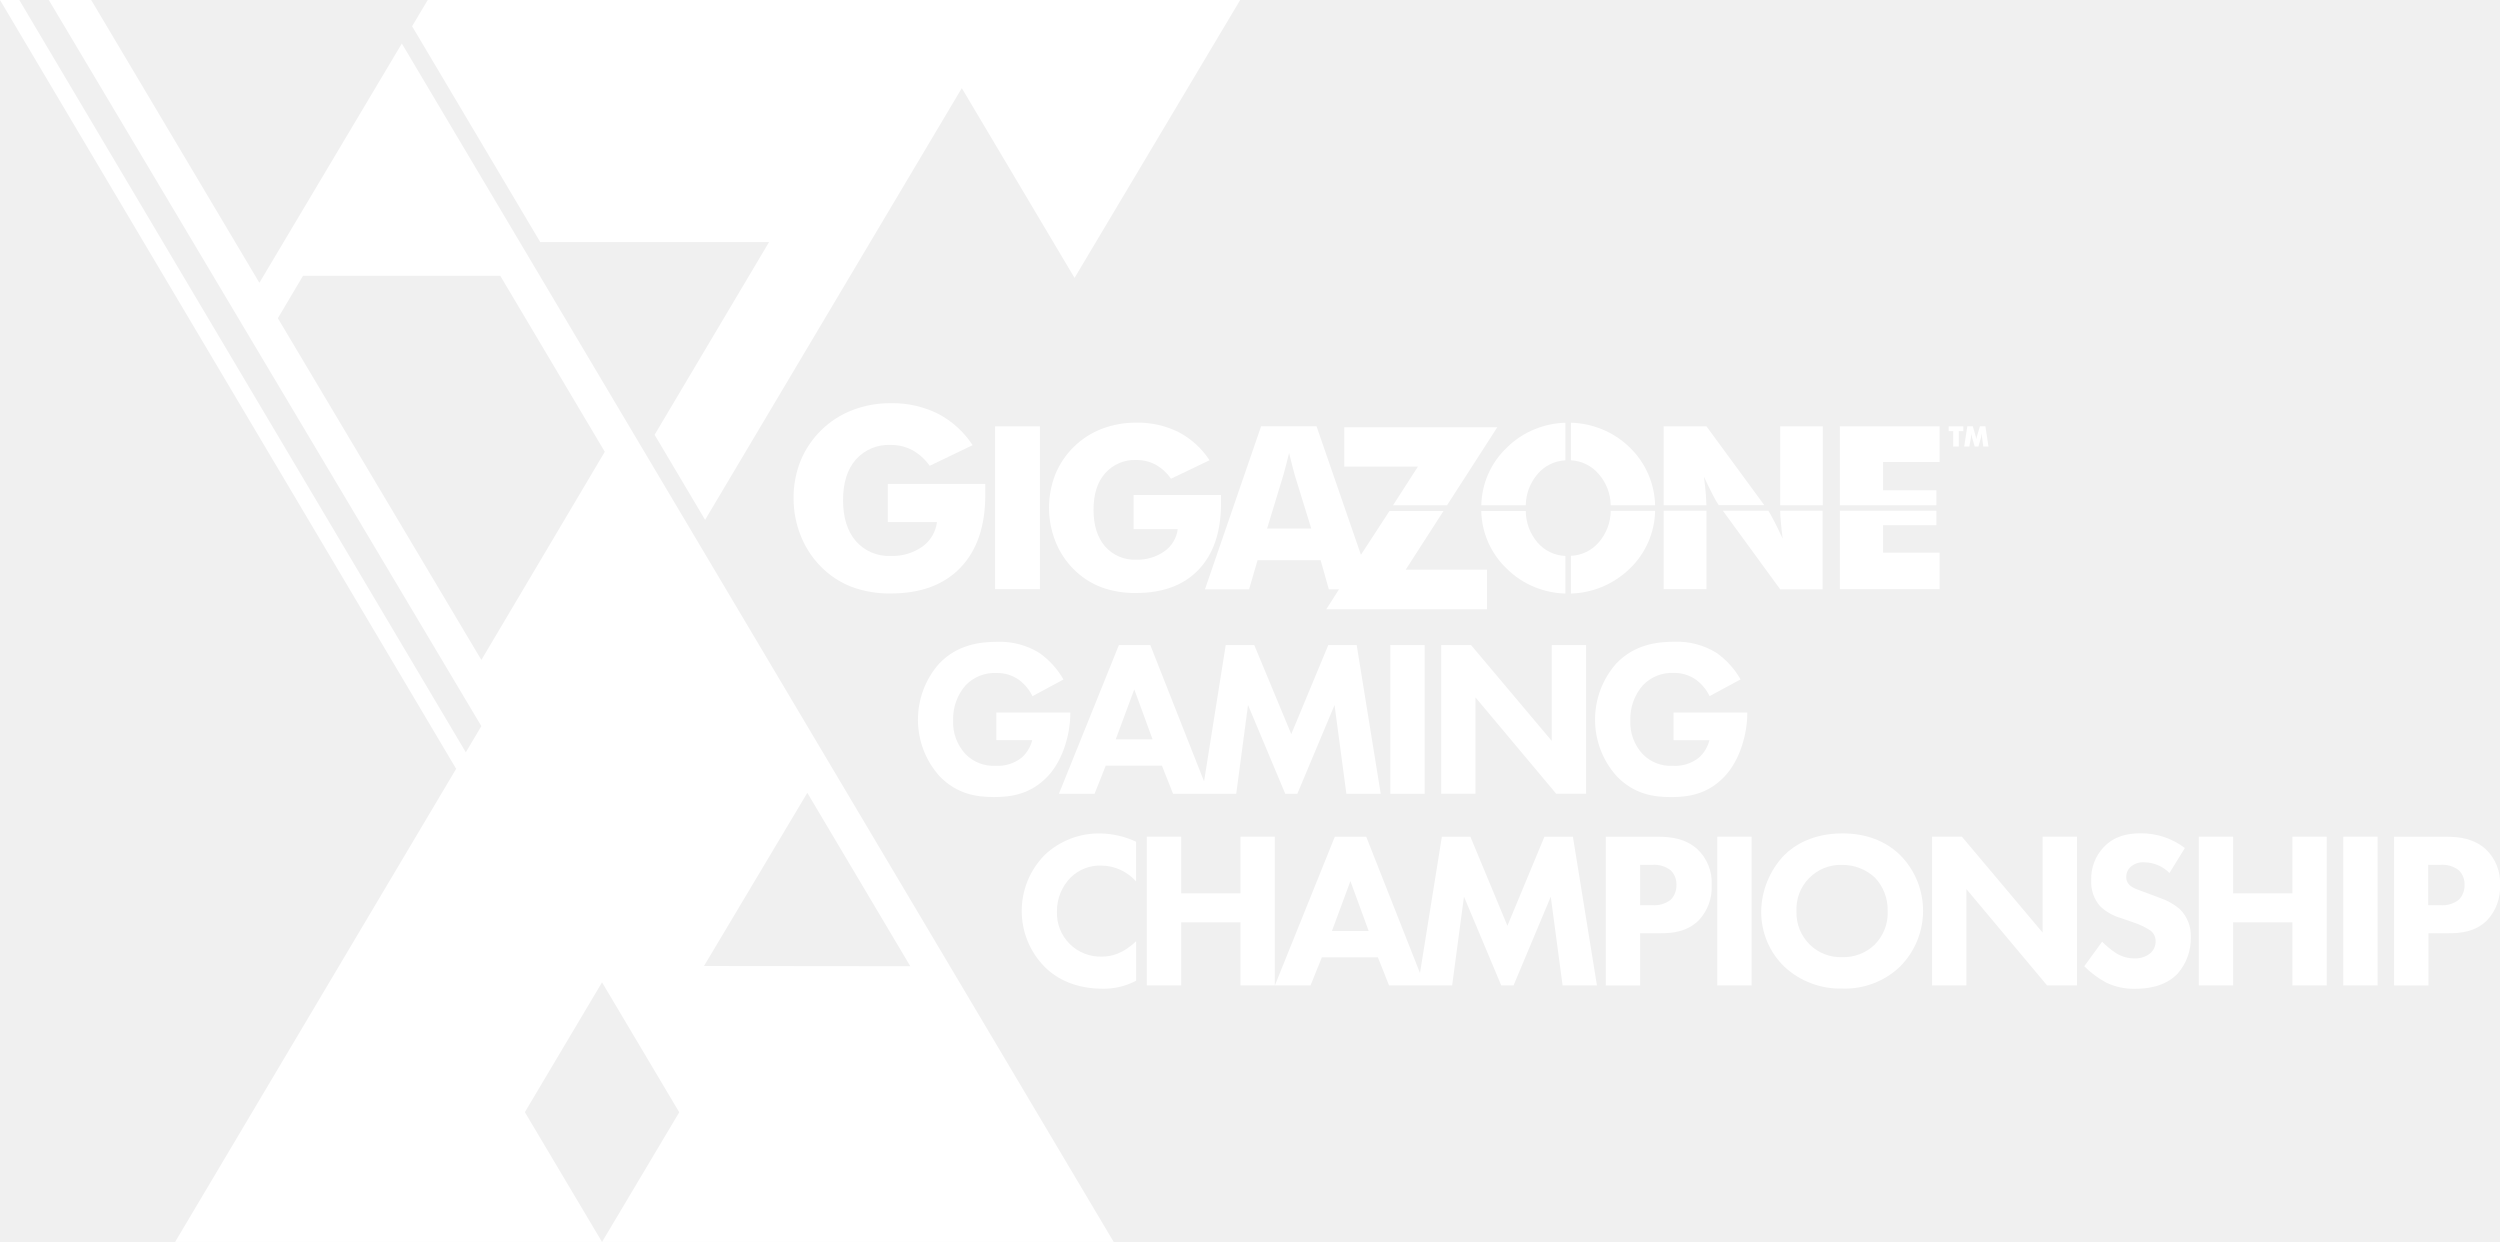
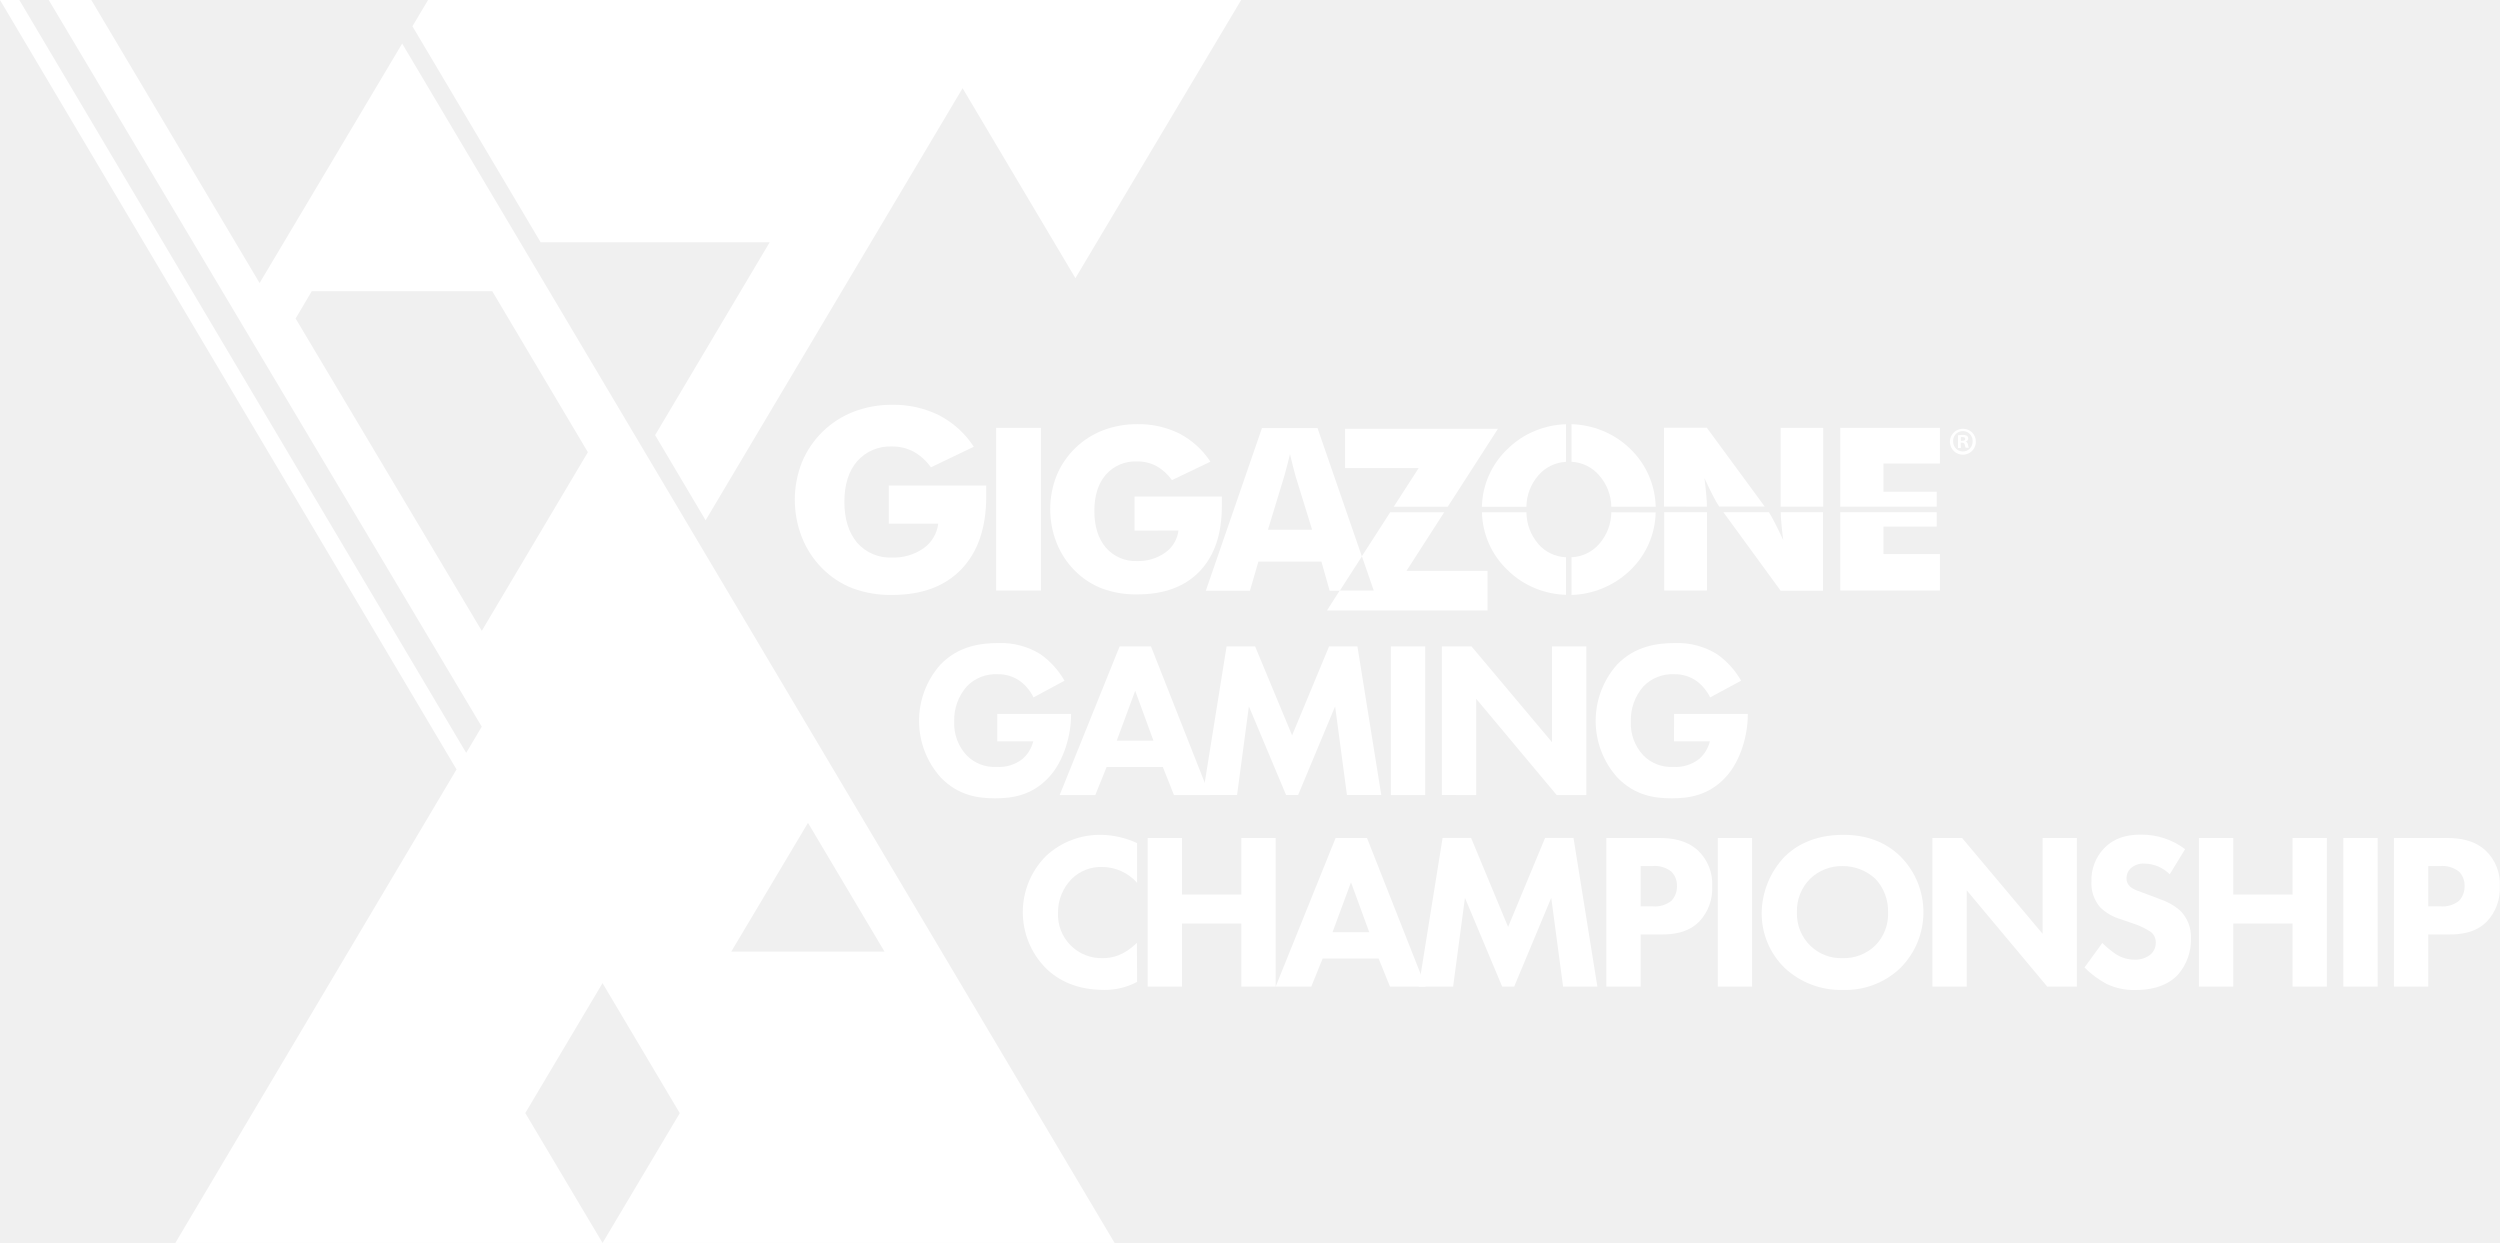
- <svg xmlns="http://www.w3.org/2000/svg" viewBox="0 0 589.67 292.94">
+ <svg xmlns="http://www.w3.org/2000/svg" viewBox="0 0 590.05 293.36">
  <defs>
    <style>.a{fill:#fff;}</style>
  </defs>
-   <path class="a" d="M210.11,104.95a10.6,10.6,0,0,1,5.08,1.22,12.32,12.32,0,0,1,4.09,3.7L229.41,105a21.78,21.78,0,0,0-8.16-7.41,24.06,24.06,0,0,0-11.14-2.49,24.81,24.81,0,0,0-9,1.61,21.7,21.7,0,0,0-12.29,12,23.2,23.2,0,0,0-1.64,8.83,23.43,23.43,0,0,0,1.68,8.8,21.64,21.64,0,0,0,4.73,7.28,20.53,20.53,0,0,0,7.25,4.79,25.6,25.6,0,0,0,9.27,1.57q10.6,0,16.45-6.11t5.84-17.18q0-1,0-1.55t0-1h-23v9H221a8.35,8.35,0,0,1-3.47,5.81,12.21,12.21,0,0,1-7.42,2.18,10.31,10.31,0,0,1-8.26-3.52q-3-3.52-3-9.64t3-9.56A10.33,10.33,0,0,1,210.11,104.95Z" transform="translate(0 0)" />
-   <rect class="a" x="234.71" y="100.56" width="10.57" height="38.4" />
-   <path class="a" d="M268,108.5a9.49,9.49,0,0,1,4.55,1.09,11,11,0,0,1,3.66,3.32l9.08-4.35a19.51,19.51,0,0,0-7.3-6.64,21.55,21.55,0,0,0-10-2.23,22.21,22.21,0,0,0-8.07,1.44,19.43,19.43,0,0,0-11,10.74,21.68,21.68,0,0,0,0,15.79,19.39,19.39,0,0,0,4.24,6.52,18.38,18.38,0,0,0,6.49,4.29,22.91,22.91,0,0,0,8.3,1.4q9.49,0,14.73-5.47T288,119q0-.92,0-1.39t0-.86H267.38v8.05h10.41a7.48,7.48,0,0,1-3.11,5.21,10.93,10.93,0,0,1-6.65,2,9.24,9.24,0,0,1-7.4-3.15q-2.7-3.15-2.7-8.63t2.7-8.56A9.25,9.25,0,0,1,268,108.5Z" transform="translate(0 0)" />
-   <path class="a" d="M294.62,139l2-6.87h14.87l1.94,6.87h2.4l-3,4.7h37.9v-9.34H331.57l8.9-13.83H327.73L321,130.86l-10.47-30.31H297.45L284.21,139Zm8.1-27q.34-1.18.67-2.47t.67-2.7l.81,3.3q.32,1.29.5,1.86l3.91,12.67H298.87Z" transform="translate(0 0)" />
-   <path class="a" d="M402.36,116.69q-.14-1.86-.46-4.27,1.13,2.46,2.08,4.29a22,22,0,0,0,1.4,2.43l0,0h10.75L402.5,100.56H392.4v18.61h10.09C402.47,118.41,402.43,117.59,402.36,116.69Z" transform="translate(0 0)" />
-   <rect class="a" x="419.89" y="100.56" width="10.05" height="18.61" />
-   <rect class="a" x="392.4" y="120.47" width="10.1" height="18.48" />
-   <path class="a" d="M419.89,139h10V120.47h-10c0,.72.06,1.5.13,2.35q.14,1.86.46,4.25-1.15-2.52-2.11-4.34-.84-1.6-1.27-2.26H406.37Z" transform="translate(0 0)" />
-   <polygon class="a" points="457.49 130.35 444.16 130.35 444.16 123.87 456.73 123.87 456.73 120.47 433.96 120.47 433.96 138.95 457.49 138.95 457.49 130.35" />
-   <polygon class="a" points="456.73 115.64 444.16 115.64 444.16 108.97 457.49 108.97 457.49 100.56 433.96 100.56 433.96 119.17 456.73 119.17 456.73 115.64" />
-   <path class="a" d="M384.45,134.08a19.43,19.43,0,0,0,5.94-13.59H379.92a11.51,11.51,0,0,1-2.82,7.43,9.15,9.15,0,0,1-6.57,3.18V140a20.63,20.63,0,0,0,7.21-1.52A21,21,0,0,0,384.45,134.08Z" transform="translate(0 0)" />
-   <path class="a" d="M377.06,111.78a11.46,11.46,0,0,1,2.86,7.4h10.47a19.59,19.59,0,0,0-5.94-13.59,20.32,20.32,0,0,0-6.67-4.37,20.8,20.8,0,0,0-7.25-1.52v8.87A9.19,9.19,0,0,1,377.06,111.78Z" transform="translate(0 0)" />
-   <polygon class="a" points="328.57 119.18 341.31 119.18 353.16 100.78 317.07 100.78 317.07 110.06 334.44 110.06 328.57 119.18" />
-   <path class="a" d="M369.22,140v-8.87a9.12,9.12,0,0,1-6.56-3.15,11.56,11.56,0,0,1-2.78-7.45h-10.5a19.36,19.36,0,0,0,6,13.59,20.09,20.09,0,0,0,6.62,4.37A20.64,20.64,0,0,0,369.22,140Z" transform="translate(0 0)" />
-   <path class="a" d="M349.38,119.18h10.5a11.52,11.52,0,0,1,2.82-7.41,9.13,9.13,0,0,1,6.52-3.19V99.71a20.6,20.6,0,0,0-7.21,1.52,20.09,20.09,0,0,0-6.62,4.37,19.31,19.31,0,0,0-6,13.59Z" transform="translate(0 0)" />
-   <polygon class="a" points="460.7 105.33 462.01 105.33 462.01 101.69 463.08 101.69 463.08 100.56 459.63 100.56 459.63 101.69 460.7 101.69 460.7 105.33" />
-   <path class="a" d="M464.88,103.27c0-.18,0-.35.06-.53s0-.36,0-.54a5.32,5.32,0,0,0,.18.75l0,.14.65,2.24h.87l.65-2.24,0-.14a5.78,5.78,0,0,0,.18-.76c0,.21,0,.41,0,.58s0,.34.05.49l.28,2.07h1.22l-.73-4.78h-1.29l-.73,2.46q-.06.22-.1.37a2.37,2.37,0,0,0,0,.28,3.22,3.22,0,0,0-.13-.57l0-.08-.72-2.47h-1.29l-.74,4.78h1.21Z" transform="translate(0 0)" />
-   <path class="a" d="M234.51,188c4.15,0,8.62-.74,12.52-4.79s5.42-10.52,5.42-14.78v-.37H235v6.52h8.47a8.19,8.19,0,0,1-2.52,4.15,9,9,0,0,1-6.1,1.89,9.22,9.22,0,0,1-7.1-2.73,11,11,0,0,1-2.94-8,12,12,0,0,1,3-8.31,9.49,9.49,0,0,1,7.26-2.84,8.8,8.8,0,0,1,5.36,1.68,10.62,10.62,0,0,1,3.1,3.79l7.31-3.94a19.4,19.4,0,0,0-5.68-6.26,17.68,17.68,0,0,0-9.83-2.63c-4.15,0-9.47.63-13.78,5.1a20,20,0,0,0,.11,26.66C225.78,187.33,230.3,188,234.51,188Z" transform="translate(0 0)" />
-   <path class="a" d="M260.81,180.6h13.25l2.63,6.63h14.89l2.79-20.93,8.78,20.93H306l8.78-20.93,2.79,20.93h8.1L320,152.15H313.3l-8.73,21-8.73-21h-6.73L284,184.3l-12.68-32.15h-7.41l-14.15,35.08h8.41Zm6.73-18,4.31,11.78h-8.68Z" transform="translate(0 0)" />
-   <rect class="a" x="327.93" y="152.15" width="8.1" height="35.08" />
-   <polygon class="a" points="339.93 152.15 339.93 187.22 348.02 187.22 348.02 164.5 367.06 187.22 374.11 187.22 374.11 152.15 366.01 152.15 366.01 174.76 346.97 152.15 339.93 152.15" />
-   <path class="a" d="M394.78,158.72a8.8,8.8,0,0,1,5.36,1.68,10.62,10.62,0,0,1,3.1,3.79l7.31-3.94a19.39,19.39,0,0,0-5.68-6.26,17.68,17.68,0,0,0-9.83-2.63c-4.15,0-9.47.63-13.78,5.1a20,20,0,0,0,.1,26.66c4.1,4.21,8.62,4.89,12.83,4.89s8.62-.74,12.51-4.79,5.42-10.52,5.42-14.78v-.37H394.73v6.52h8.47a8.2,8.2,0,0,1-2.52,4.15,9,9,0,0,1-6.1,1.89,9.22,9.22,0,0,1-7.1-2.73,11,11,0,0,1-2.94-8,12,12,0,0,1,3-8.31A9.49,9.49,0,0,1,394.78,158.72Z" transform="translate(0 0)" />
-   <path class="a" d="M246.46,201.61a18.79,18.79,0,0,0,0,26.5c2.94,2.89,7.31,5.1,13.78,5.1a16.31,16.31,0,0,0,7.73-1.89V222c-3.1,3-5.94,3.63-8,3.63A10.26,10.26,0,0,1,249.3,215a11.23,11.23,0,0,1,3.31-8.1,9.84,9.84,0,0,1,7.15-2.74,11.12,11.12,0,0,1,8.2,3.73v-9.36a20.89,20.89,0,0,0-8.41-1.95A18.62,18.62,0,0,0,246.46,201.61Z" transform="translate(0 0)" />
-   <polygon class="a" points="292.59 210.71 278.6 210.71 278.6 197.35 270.5 197.35 270.5 232.43 278.6 232.43 278.6 217.55 292.59 217.55 292.59 232.43 300.69 232.43 300.69 197.35 292.59 197.35 292.59 210.71" />
-   <path class="a" d="M364.28,197.36l-8.73,21-8.73-21h-6.73l-5.16,32.15-12.68-32.15h-7.41L300.7,232.43h8.41l2.68-6.63H325l2.63,6.63h14.89l2.79-20.93,8.78,20.93H357l8.78-20.93,2.79,20.93h8.1L371,197.36ZM314.16,219.6l4.36-11.78,4.31,11.78Z" transform="translate(0 0)" />
-   <path class="a" d="M400.31,200.25c-2.79-2.47-6.15-2.89-9.2-2.89H378.75v35.08h8.1V220.12h4.94c2.47,0,6.15-.26,8.94-3.1a11.28,11.28,0,0,0,3-8.26A10.79,10.79,0,0,0,400.31,200.25Zm-6.21,11.94a6.2,6.2,0,0,1-4.36,1.31h-2.89V204h2.73a6.31,6.31,0,0,1,4.52,1.31,4.63,4.63,0,0,1,1.32,3.42A4.88,4.88,0,0,1,394.11,212.19Z" transform="translate(0 0)" />
-   <rect class="a" x="405.05" y="197.35" width="8.1" height="35.08" />
-   <path class="a" d="M434.56,196.57c-7,0-11.36,2.79-13.73,5.15a19.58,19.58,0,0,0-5.42,13.3,17.91,17.91,0,0,0,5.47,13,19.31,19.31,0,0,0,13.67,5.15,18.73,18.73,0,0,0,13.57-5.15,18.66,18.66,0,0,0,0-26.4C444.6,198.25,440,196.57,434.56,196.57Zm7.68,26.19a10.62,10.62,0,0,1-7.78,3,10.31,10.31,0,0,1-7.52-2.89,10.47,10.47,0,0,1-3.21-7.89A10.44,10.44,0,0,1,434.51,204a11.25,11.25,0,0,1,7.73,3,11.05,11.05,0,0,1,3,7.89A10.51,10.51,0,0,1,442.23,222.75Z" transform="translate(0 0)" />
-   <polygon class="a" points="481.79 219.97 462.75 197.35 455.71 197.35 455.71 232.43 463.81 232.43 463.81 209.71 482.84 232.43 489.89 232.43 489.89 197.35 481.79 197.35 481.79 219.97" />
-   <path class="a" d="M509.35,211.76l-2.63-1c-2.37-.89-3.58-1.21-4.42-2a2.46,2.46,0,0,1-.79-1.95,3.13,3.13,0,0,1,.89-2.21,4.38,4.38,0,0,1,3.42-1.21,8.54,8.54,0,0,1,5.89,2.52l3.63-5.89a17,17,0,0,0-10.41-3.47c-3.26,0-6.21.68-8.68,3.21a10.78,10.78,0,0,0-3,7.89,8.62,8.62,0,0,0,2.1,6.1,11.82,11.82,0,0,0,4.89,2.79l2.89,1a17.1,17.1,0,0,1,4.1,1.95,3.09,3.09,0,0,1,1.21,2.52,3.63,3.63,0,0,1-1.26,2.84,5.6,5.6,0,0,1-3.68,1.21,8.14,8.14,0,0,1-4.42-1.26,21.41,21.41,0,0,1-3.26-2.68l-4.21,5.79a22.31,22.31,0,0,0,5.15,3.84,14.87,14.87,0,0,0,6.94,1.47c2.31,0,6.84-.32,9.94-3.58a12.57,12.57,0,0,0,3.1-8.68,8.75,8.75,0,0,0-2.58-6.52A14.07,14.07,0,0,0,509.35,211.76Z" transform="translate(0 0)" />
-   <polygon class="a" points="540.7 210.71 526.72 210.71 526.72 197.35 518.62 197.35 518.62 232.43 526.72 232.43 526.72 217.55 540.7 217.55 540.7 232.43 548.8 232.43 548.8 197.35 540.7 197.35 540.7 210.71" />
-   <rect class="a" x="552.7" y="197.35" width="8.1" height="35.08" />
-   <path class="a" d="M586.25,200.25c-2.79-2.47-6.15-2.89-9.2-2.89H564.69v35.08h8.1V220.12h4.94c2.47,0,6.15-.26,8.94-3.1a11.28,11.28,0,0,0,3-8.26A10.78,10.78,0,0,0,586.25,200.25ZM580,212.19a6.21,6.21,0,0,1-4.37,1.31h-2.89V204h2.74A6.32,6.32,0,0,1,580,205.3a4.63,4.63,0,0,1,1.31,3.42A4.89,4.89,0,0,1,580,212.19Z" transform="translate(0 0)" />
-   <polygon class="a" points="181.4 57.09 154.4 102.55 166.31 122.62 226.86 20.79 253.45 65.55 292.52 0 100.89 0 97.2 6.19 127.42 57.09 181.4 57.09" />
-   <path class="a" d="M94.78,10.26,61.18,66.7,21.51,0h-10l102,171.23,0,.08h0l-3.64,6.13h0L4.55,0H0L107.59,181.34,41.3,292.94H142L123.8,262.32,142,231.7l18.21,30.65L142,292.94H262.69Zm18.76,145.4-48-80.6,5.93-10H118l24.65,41.5Zm52.51,72.19L190.42,187l24.29,40.9Z" transform="translate(0 0)" />
+   <path class="a" d="M235,168.08h17.41v.37c0,4.26-1.52,10.73-5.42,14.78S238.67,188,234.51,188s-8.73-.68-12.83-4.89a20,20,0,0,1-.11-26.66c4.31-4.47,9.62-5.1,13.78-5.1a17.68,17.68,0,0,1,9.83,2.63,19.4,19.4,0,0,1,5.68,6.26l-7.31,3.94a10.62,10.62,0,0,0-3.1-3.79,8.8,8.8,0,0,0-5.36-1.68,9.49,9.49,0,0,0-7.26,2.84,12,12,0,0,0-3,8.31,11,11,0,0,0,2.94,8,9.22,9.22,0,0,0,7.1,2.73,9,9,0,0,0,6.1-1.89,8.19,8.19,0,0,0,2.52-4.15H235Z" transform="translate(0.38 0.42)" />
+   <path class="a" d="M274.07,180.6H260.81l-2.68,6.63h-8.41l14.15-35.08h7.41l13.83,35.08H276.7Zm-2.21-6.2-4.31-11.78-4.36,11.78Z" transform="translate(0.38 0.42)" />
+   <path class="a" d="M283.49,187.22l5.63-35.08h6.73l8.73,21,8.73-21H320l5.63,35.08h-8.1l-2.79-20.93L306,187.22h-2.84l-8.78-20.93-2.79,20.93Z" transform="translate(0.38 0.42)" />
+   <path class="a" d="M336,152.15v35.08h-8.1V152.15Z" transform="translate(0.38 0.42)" />
+   <path class="a" d="M339.93,187.22V152.15h7l19,22.61V152.15h8.1v35.08h-7l-19-22.72v22.72Z" transform="translate(0.38 0.42)" />
+   <path class="a" d="M394.73,168.08h17.4v.37c0,4.26-1.52,10.73-5.42,14.78S398.36,188,394.2,188s-8.73-.68-12.83-4.89a20,20,0,0,1-.1-26.66c4.31-4.47,9.62-5.1,13.78-5.1a17.67,17.67,0,0,1,9.83,2.63,19.39,19.39,0,0,1,5.68,6.26l-7.31,3.94a10.62,10.62,0,0,0-3.1-3.79,8.8,8.8,0,0,0-5.36-1.68,9.49,9.49,0,0,0-7.26,2.84,12,12,0,0,0-3,8.31,11,11,0,0,0,2.94,8,9.22,9.22,0,0,0,7.1,2.73,9,9,0,0,0,6.1-1.89,8.2,8.2,0,0,0,2.52-4.15h-8.47Z" transform="translate(0.38 0.42)" />
+   <path class="a" d="M268,231.33a16.31,16.31,0,0,1-7.73,1.89c-6.47,0-10.83-2.21-13.78-5.1a18.79,18.79,0,0,1,0-26.5,18.62,18.62,0,0,1,13.09-5,20.89,20.89,0,0,1,8.41,1.95v9.36a11.12,11.12,0,0,0-8.2-3.73,9.84,9.84,0,0,0-7.15,2.74,11.23,11.23,0,0,0-3.31,8.1,10.26,10.26,0,0,0,10.62,10.68c2.1,0,4.94-.58,8-3.63Z" transform="translate(0.38 0.42)" />
+   <path class="a" d="M278.6,210.71h14V197.36h8.1v35.08h-8.1V217.55h-14v14.88h-8.1V197.36h8.1Z" transform="translate(0.38 0.42)" />
+   <path class="a" d="M325,225.81H311.79l-2.68,6.63H300.7l14.15-35.08h7.41l13.83,35.08h-8.41Zm-2.21-6.21-4.31-11.78-4.36,11.78Z" transform="translate(0.38 0.42)" />
+   <path class="a" d="M334.47,232.43l5.63-35.08h6.73l8.73,21,8.73-21H371l5.63,35.08h-8.1l-2.79-20.93L357,232.43h-2.84l-8.78-20.93-2.79,20.93Z" transform="translate(0.38 0.42)" />
+   <path class="a" d="M391.11,197.36c3.05,0,6.42.42,9.2,2.89a10.79,10.79,0,0,1,3.42,8.52,11.28,11.28,0,0,1-3,8.26c-2.79,2.84-6.47,3.1-8.94,3.1h-4.94v12.31h-8.1V197.36Zm-4.26,16.14h2.89a6.2,6.2,0,0,0,4.36-1.31,4.88,4.88,0,0,0,1.32-3.47,4.63,4.63,0,0,0-1.32-3.42,6.31,6.31,0,0,0-4.52-1.31h-2.73Z" transform="translate(0.38 0.42)" />
+   <path class="a" d="M413.15,197.36v35.08h-8.1V197.36Z" transform="translate(0.38 0.42)" />
+   <path class="a" d="M448.12,201.67a18.66,18.66,0,0,1,0,26.4,18.73,18.73,0,0,1-13.57,5.15,19.31,19.31,0,0,1-13.67-5.15,17.91,17.91,0,0,1-5.47-13,19.58,19.58,0,0,1,5.42-13.3c2.37-2.37,6.73-5.15,13.73-5.15C440,196.57,444.6,198.25,448.12,201.67ZM426.83,207a10.74,10.74,0,0,0-3.1,7.94,10.47,10.47,0,0,0,3.21,7.89,10.31,10.31,0,0,0,7.52,2.89,10.62,10.62,0,0,0,7.78-3,10.51,10.51,0,0,0,3-7.84,11.05,11.05,0,0,0-3-7.89,11.25,11.25,0,0,0-7.73-3A10.76,10.76,0,0,0,426.83,207Z" transform="translate(0.38 0.42)" />
+   <path class="a" d="M455.71,232.43V197.36h7l19,22.61V197.36h8.1v35.08h-7l-19-22.72v22.72Z" transform="translate(0.38 0.42)" />
+   <path class="a" d="M511.72,205.93a8.54,8.54,0,0,0-5.89-2.52,4.38,4.38,0,0,0-3.42,1.21,3.13,3.13,0,0,0-.89,2.21,2.46,2.46,0,0,0,.79,1.95c.84.79,2.05,1.11,4.42,2l2.63,1a14.07,14.07,0,0,1,4.79,2.68,8.75,8.75,0,0,1,2.58,6.52,12.57,12.57,0,0,1-3.1,8.68c-3.1,3.26-7.62,3.58-9.94,3.58a14.87,14.87,0,0,1-6.94-1.47,22.31,22.31,0,0,1-5.15-3.84l4.21-5.79a21.41,21.41,0,0,0,3.26,2.68,8.14,8.14,0,0,0,4.42,1.26,5.6,5.6,0,0,0,3.68-1.21,3.63,3.63,0,0,0,1.26-2.84,3.09,3.09,0,0,0-1.21-2.52,17.1,17.1,0,0,0-4.1-1.95l-2.89-1a11.82,11.82,0,0,1-4.89-2.79,8.62,8.62,0,0,1-2.1-6.1,10.78,10.78,0,0,1,3-7.89c2.47-2.52,5.42-3.21,8.68-3.21A17,17,0,0,1,515.35,200Z" transform="translate(0.38 0.42)" />
+   <path class="a" d="M526.71,210.71h14V197.36h8.1v35.08h-8.1V217.55h-14v14.88h-8.1V197.36h8.1Z" transform="translate(0.38 0.42)" />
+   <path class="a" d="M560.8,197.36v35.08h-8.1V197.36Z" transform="translate(0.38 0.42)" />
+   <path class="a" d="M577,197.36c3.05,0,6.42.42,9.2,2.89a10.78,10.78,0,0,1,3.42,8.52,11.28,11.28,0,0,1-3,8.26c-2.79,2.84-6.47,3.1-8.94,3.1h-4.94v12.31h-8.1V197.36Zm-4.26,16.14h2.89a6.21,6.21,0,0,0,4.37-1.31,4.89,4.89,0,0,0,1.31-3.47A4.63,4.63,0,0,0,580,205.3a6.32,6.32,0,0,0-4.52-1.31h-2.74Z" transform="translate(0.38 0.42)" />
+   <path class="a" d="M209.39,123.17v-9h23q0,.44,0,1t0,1.55q0,11.07-5.84,17.18T210.12,140a25.61,25.61,0,0,1-9.27-1.57,20.54,20.54,0,0,1-7.25-4.79,21.64,21.64,0,0,1-4.73-7.28,24.21,24.21,0,0,1,0-17.63,21.7,21.7,0,0,1,12.29-12,24.81,24.81,0,0,1,9-1.61,24.05,24.05,0,0,1,11.14,2.49,21.78,21.78,0,0,1,8.16,7.41l-10.13,4.86a12.33,12.33,0,0,0-4.08-3.7,10.61,10.61,0,0,0-5.08-1.22,10.33,10.33,0,0,0-8.26,3.5q-3,3.5-3,9.56t3,9.64a10.31,10.31,0,0,0,8.26,3.51,12.21,12.21,0,0,0,7.42-2.18,8.35,8.35,0,0,0,3.47-5.81Z" transform="translate(0.38 0.42)" />
+   <rect class="a" x="235.11" y="100.98" width="10.57" height="38.4" />
+   <path class="a" d="M267.39,124.82v-8.05H288c0,.26,0,.55,0,.87s0,.78,0,1.39q0,9.91-5.23,15.38T268,139.87a22.92,22.92,0,0,1-8.3-1.4,18.38,18.38,0,0,1-6.49-4.29,19.39,19.39,0,0,1-4.23-6.52,21.69,21.69,0,0,1,0-15.79,19.43,19.43,0,0,1,11-10.74A22.22,22.22,0,0,1,268,99.69a21.53,21.53,0,0,1,10,2.23,19.49,19.49,0,0,1,7.3,6.63l-9.08,4.35a11,11,0,0,0-3.66-3.32,9.48,9.48,0,0,0-4.55-1.09,9.25,9.25,0,0,0-7.4,3.13q-2.7,3.13-2.7,8.56t2.7,8.63A9.23,9.23,0,0,0,268,132a10.94,10.94,0,0,0,6.65-2,7.49,7.49,0,0,0,3.11-5.21Z" transform="translate(0.38 0.42)" />
+   <path class="a" d="M298.88,124.61l3.86-12.67q.34-1.18.67-2.47t.67-2.7l.81,3.3q.32,1.29.5,1.86l3.91,12.67Zm11.7-24H297.47L284.22,139h10.41l2-6.87H311.5l1.94,6.87h2.4l5.21-8.09Z" transform="translate(0.38 0.42)" />
+   <path class="a" d="M402.49,119.17q0-1.13-.13-2.48-.14-1.86-.46-4.27,1.13,2.47,2.08,4.29a21.79,21.79,0,0,0,1.4,2.43l0,0h10.75l-13.67-18.61h-10.1v18.61Z" transform="translate(0.38 0.42)" />
+   <rect class="a" x="420.27" y="100.98" width="10.04" height="18.61" />
+   <rect class="a" x="392.78" y="120.89" width="10.1" height="18.48" />
+   <path class="a" d="M419.91,120.47c0,.72.06,1.5.13,2.35q.14,1.86.46,4.25-1.15-2.52-2.11-4.34-.84-1.61-1.27-2.26H406.37L419.89,139h10V120.47Z" transform="translate(0.38 0.42)" />
+   <polygon class="a" points="444.54 124.29 457.1 124.29 457.1 120.89 434.34 120.89 434.34 139.37 457.86 139.37 457.86 130.77 444.54 130.77 444.54 124.29" />
+   <polygon class="a" points="434.34 100.98 434.34 119.59 457.1 119.59 457.1 116.06 444.54 116.06 444.54 109.4 457.86 109.4 457.86 100.98 434.34 100.98" />
+   <path class="a" d="M379.92,120.49a11.5,11.5,0,0,1-2.82,7.43,9.14,9.14,0,0,1-6.57,3.18V140a20.66,20.66,0,0,0,7.21-1.52,20.94,20.94,0,0,0,6.71-4.37,19.43,19.43,0,0,0,5.94-13.59Z" transform="translate(0.38 0.42)" />
+   <path class="a" d="M377.06,111.78a11.45,11.45,0,0,1,2.86,7.4H390.4a19.59,19.59,0,0,0-5.94-13.59,20.29,20.29,0,0,0-6.68-4.37,20.76,20.76,0,0,0-7.25-1.52v8.87a9.19,9.19,0,0,1,6.53,3.21" transform="translate(0.38 0.42)" />
+   <polygon class="a" points="328.95 119.6 341.7 119.6 353.55 101.2 317.46 101.2 317.46 110.48 334.83 110.48 328.95 119.6" />
+   <polygon class="a" points="340.86 120.91 328.11 120.91 321.43 131.28 324.23 139.37 316.21 139.37 313.19 144.08 351.08 144.08 351.08 134.73 331.96 134.73 340.86 120.91" />
+   <path class="a" d="M362.67,127.94a11.55,11.55,0,0,1-2.78-7.45h-10.5a19.37,19.37,0,0,0,6,13.59,20.09,20.09,0,0,0,6.62,4.37,20.67,20.67,0,0,0,7.21,1.52v-8.87a9.11,9.11,0,0,1-6.56-3.15" transform="translate(0.38 0.42)" />
+   <path class="a" d="M362,101.23a20.05,20.05,0,0,0-6.62,4.37,19.32,19.32,0,0,0-6,13.59h10.5a11.53,11.53,0,0,1,2.82-7.41,9.14,9.14,0,0,1,6.52-3.19V99.71a20.59,20.59,0,0,0-7.21,1.52" transform="translate(0.38 0.42)" />
+   <path class="a" d="M462.43,103.63h.33c.38,0,.69-.13.69-.44s-.2-.45-.64-.45a1.69,1.69,0,0,0-.38,0Zm0,1.69h-.69v-3a5.94,5.94,0,0,1,1.14-.09,1.86,1.86,0,0,1,1,.22.83.83,0,0,1,.29.65.76.76,0,0,1-.62.69v0a.88.88,0,0,1,.54.72,2.26,2.26,0,0,0,.22.75h-.74a2.53,2.53,0,0,1-.24-.73c-.06-.33-.24-.47-.62-.47h-.33Zm-1.83-1.56a2.31,2.31,0,0,0,2.32,2.38,2.28,2.28,0,0,0,2.27-2.36,2.3,2.3,0,1,0-4.59,0m5.36,0a3.06,3.06,0,1,1-3.05-3,3,3,0,0,1,3.05,3" transform="translate(0.38 0.42)" />
+   <polygon class="a" points="181.66 57.18 154.62 102.7 166.54 122.8 227.19 20.82 253.82 65.65 292.94 0 101.03 0 97.34 6.2 127.6 57.18 181.66 57.18" />
+   <path class="a" d="M228.73,235.76l-2.09-3.52L94.54,9.86,66.62,56.76l-5.73,9.62L21.17-.42H11.12L113.3,171.05l0,.08-3.65,6.14L4.18-.42H-.38l107.75,181.6L41,292.94H141.84L123.6,262.28l18.23-30.66,18.23,30.69-18.23,30.63H262.69Zm-115.4-87.29L69.39,74.75l1.45-2.44,2.36-4H115.8l22.57,38Zm58.88,75.71,18.11-30.39,18.06,30.39Z" transform="translate(0.38 0.42)" />
</svg>
